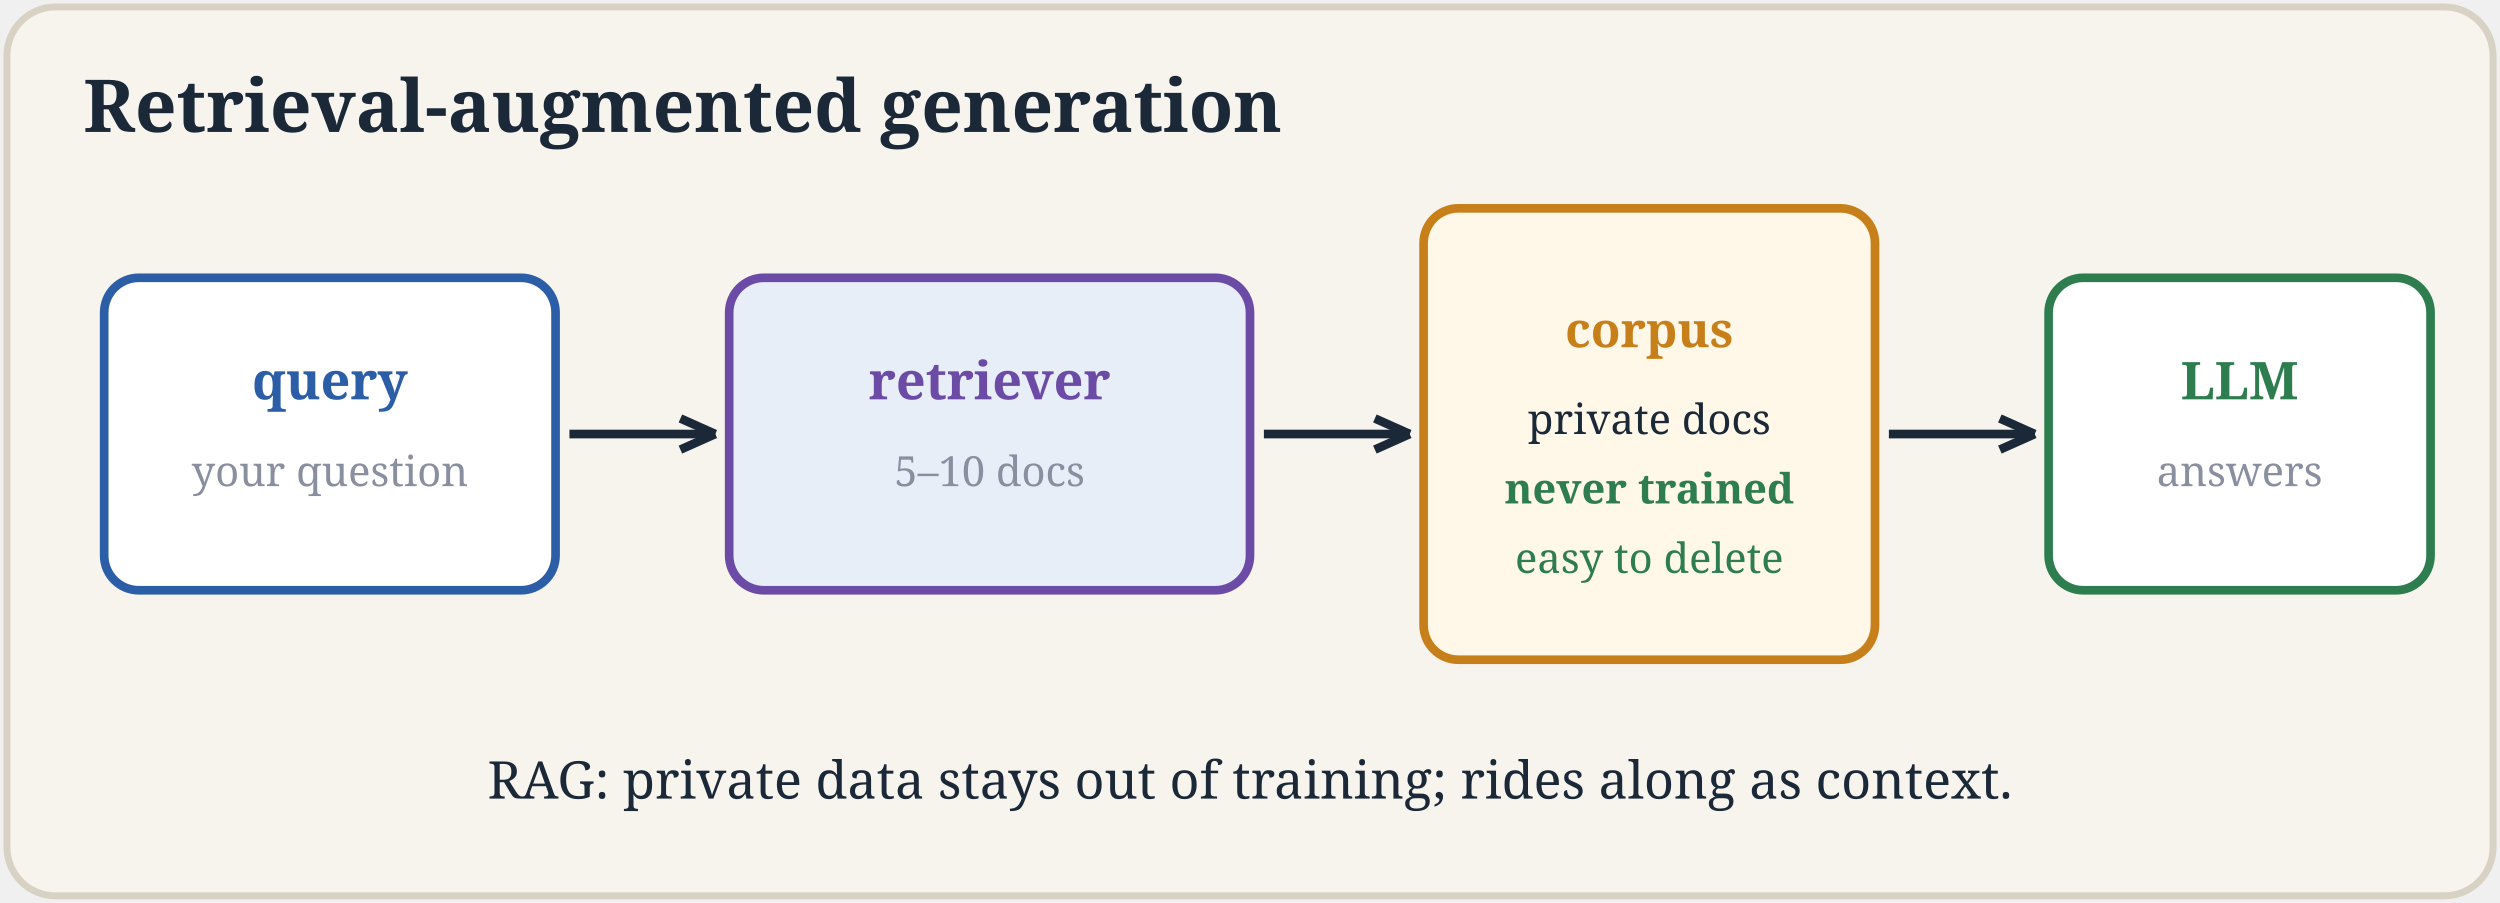
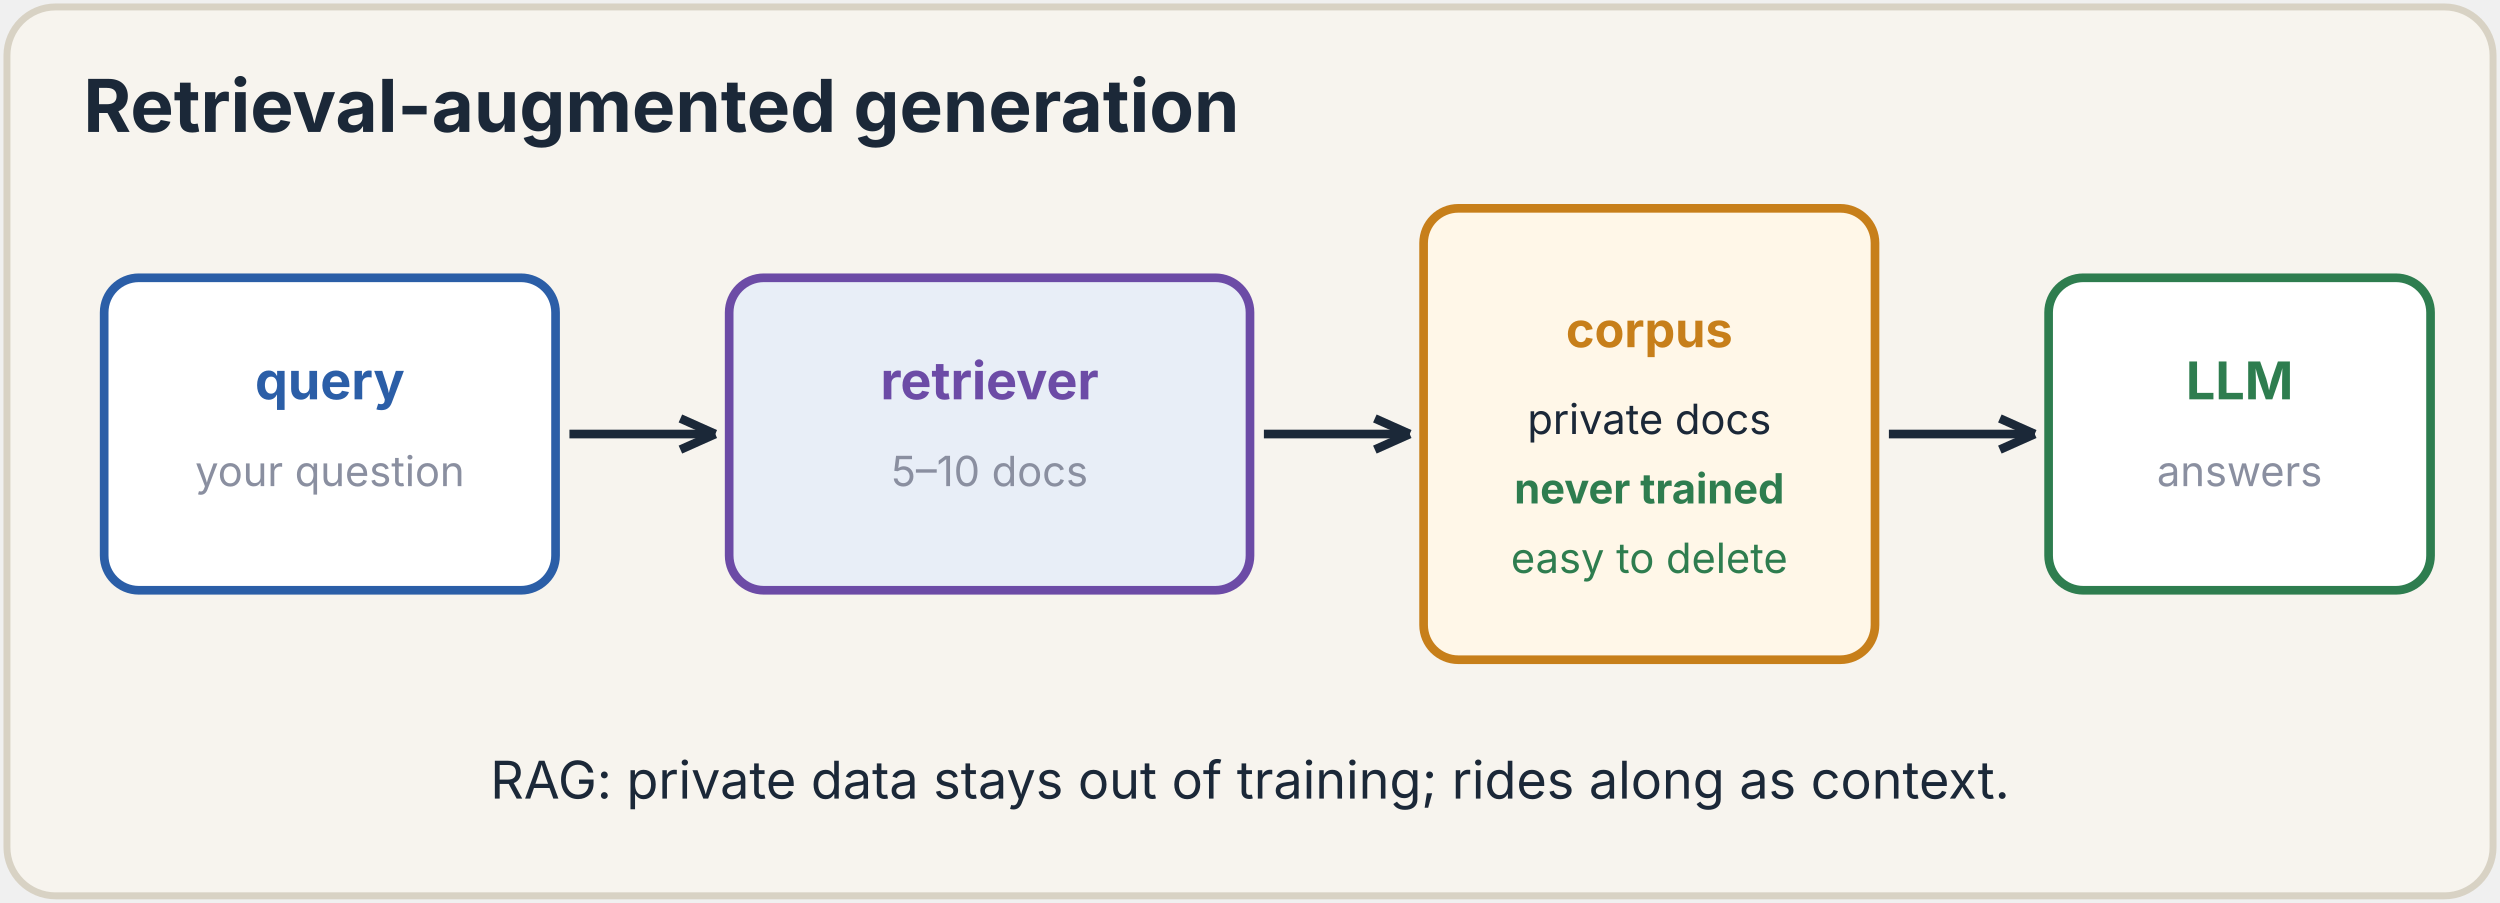
- <svg xmlns="http://www.w3.org/2000/svg" viewBox="0 0 720 260" font-family="Georgia, serif">
+ <svg xmlns="http://www.w3.org/2000/svg" viewBox="0 0 720 260" font-family="Anthropic Sans, Inter, 'Source Sans 3', 'IBM Plex Sans', sans-serif">
  <rect x="2" y="2" width="716" height="256" rx="14" fill="#F7F4EE" stroke="#D8D2C4" stroke-width="2" />
  <text x="24" y="38" font-size="21" font-weight="bold" fill="#1B2838">Retrieval-augmented generation</text>
  <rect x="30" y="80" width="130" height="90" rx="10" fill="#FFFFFF" stroke="#2B5EA7" stroke-width="2.5" />
  <text x="95" y="115" font-size="15" fill="#2B5EA7" text-anchor="middle" font-weight="bold">query</text>
  <text x="95" y="140" font-size="12" fill="#8A8FA0" text-anchor="middle">your question</text>
  <line x1="164" y1="125" x2="206" y2="125" stroke="#1B2838" stroke-width="2.5" />
  <line x1="206" y1="125" x2="195.956" y2="120.515" stroke="#1B2838" stroke-width="2.5" />
  <line x1="206" y1="125" x2="195.956" y2="129.485" stroke="#1B2838" stroke-width="2.5" />
  <rect x="210" y="80" width="150" height="90" rx="10" fill="#E8EEF7" stroke="#6C4BA6" stroke-width="2.5" />
  <text x="285" y="115" font-size="15" fill="#6C4BA6" text-anchor="middle" font-weight="bold">retriever</text>
  <text x="285" y="140" font-size="12" fill="#8A8FA0" text-anchor="middle">5–10 docs</text>
  <line x1="364" y1="125" x2="406" y2="125" stroke="#1B2838" stroke-width="2.5" />
  <line x1="406" y1="125" x2="395.956" y2="120.515" stroke="#1B2838" stroke-width="2.5" />
  <line x1="406" y1="125" x2="395.956" y2="129.485" stroke="#1B2838" stroke-width="2.5" />
  <rect x="410" y="60" width="130" height="130" rx="10" fill="#FFF7E8" stroke="#C77F1A" stroke-width="2.5" />
  <text x="475" y="100" font-size="14" fill="#C77F1A" text-anchor="middle" font-weight="bold">corpus</text>
  <text x="475" y="125" font-size="12" fill="#1B2838" text-anchor="middle">private docs</text>
  <text x="475" y="145" font-size="12" fill="#2E7D4F" text-anchor="middle" font-weight="bold">never trained</text>
  <text x="475" y="165" font-size="12" fill="#2E7D4F" text-anchor="middle">easy to delete</text>
  <line x1="544" y1="125" x2="586" y2="125" stroke="#1B2838" stroke-width="2.5" />
  <line x1="586" y1="125" x2="575.956" y2="120.515" stroke="#1B2838" stroke-width="2.5" />
  <line x1="586" y1="125" x2="575.956" y2="129.485" stroke="#1B2838" stroke-width="2.5" />
  <rect x="590" y="80" width="110" height="90" rx="10" fill="#FFFFFF" stroke="#2E7D4F" stroke-width="2.5" />
  <text x="645" y="115" font-size="15" fill="#2E7D4F" text-anchor="middle" font-weight="bold">LLM</text>
  <text x="645" y="140" font-size="12" fill="#8A8FA0" text-anchor="middle">answers</text>
  <text x="360" y="230" font-size="15" fill="#1B2838" text-anchor="middle">RAG: private data stays out of training; rides along as context.</text>
</svg>
